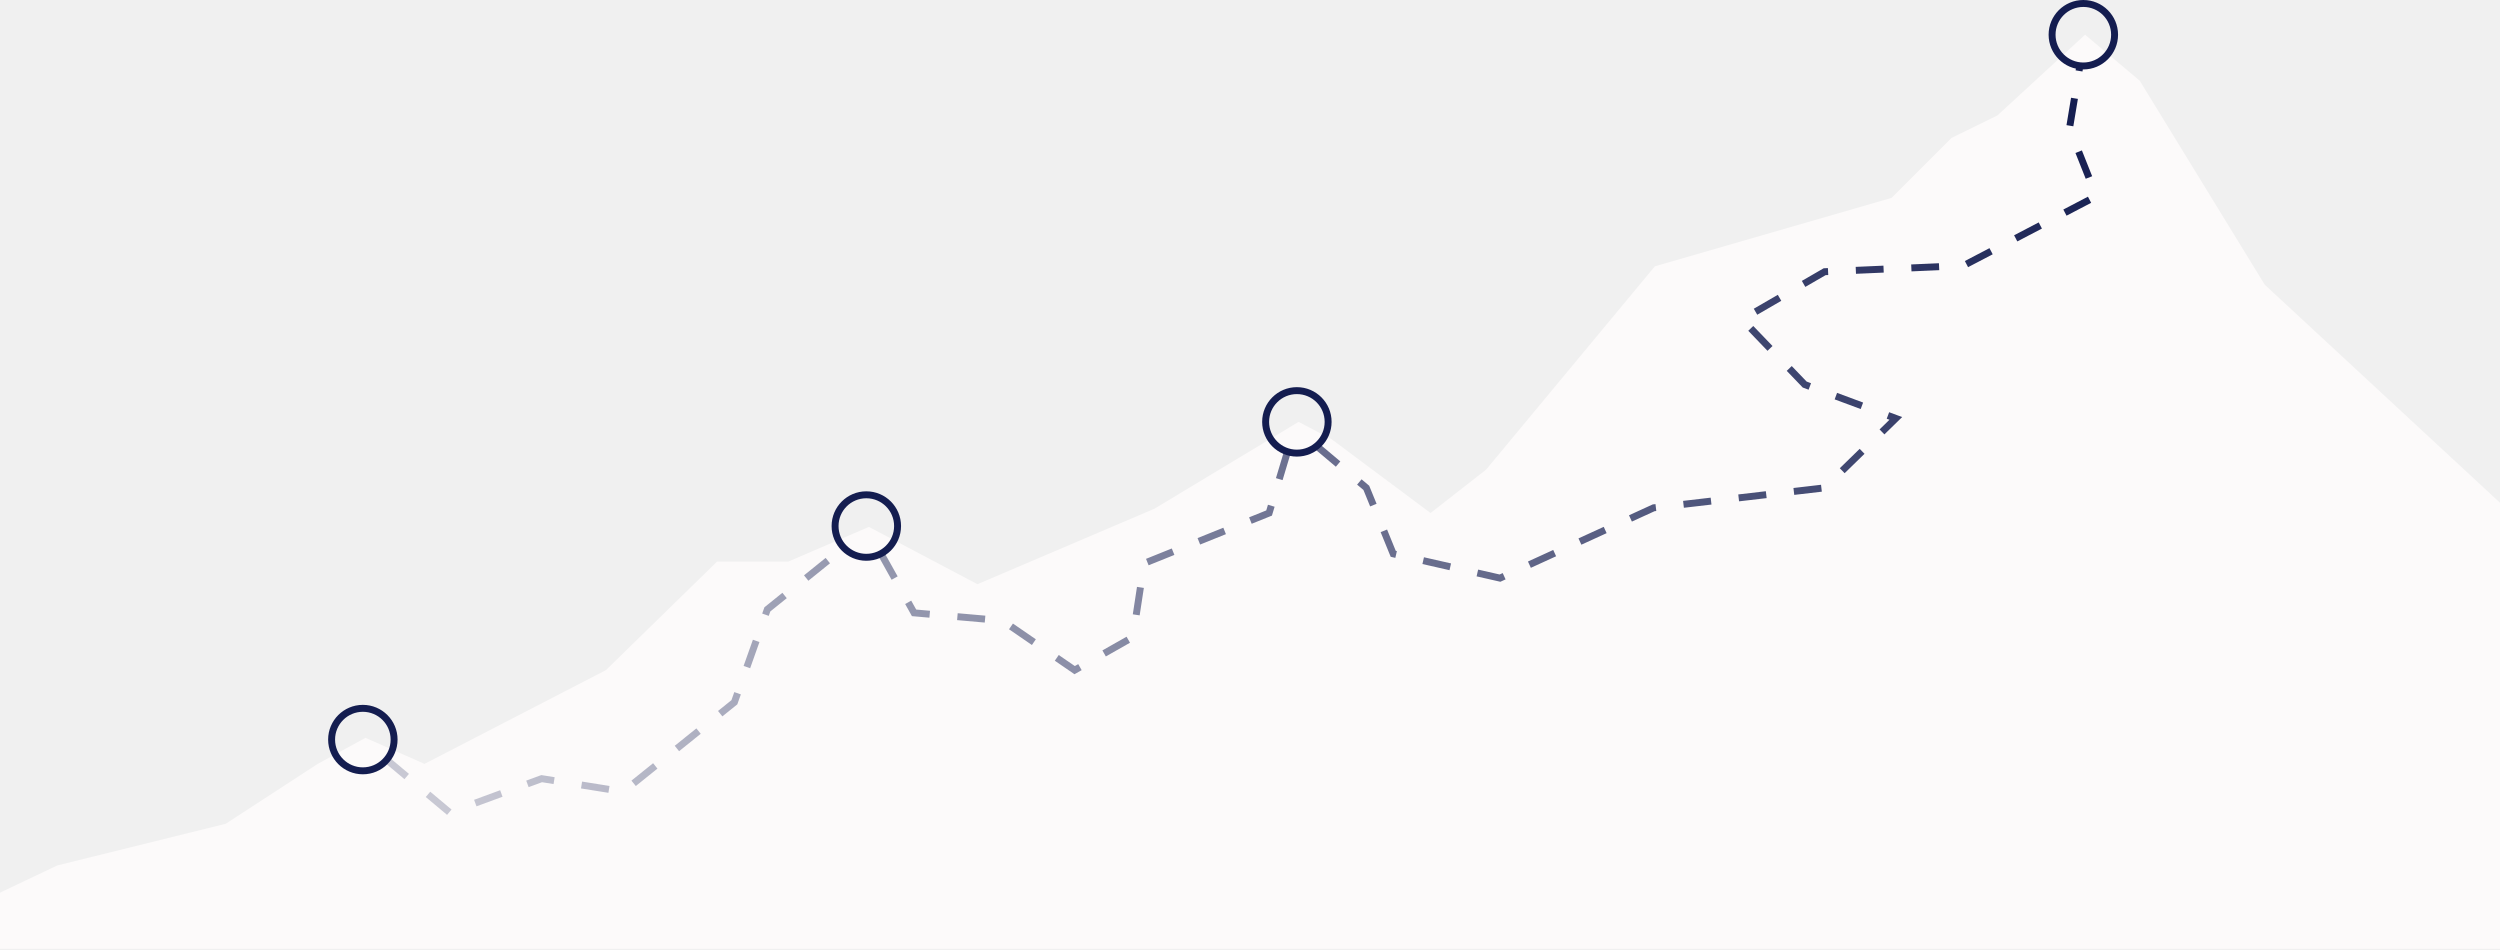
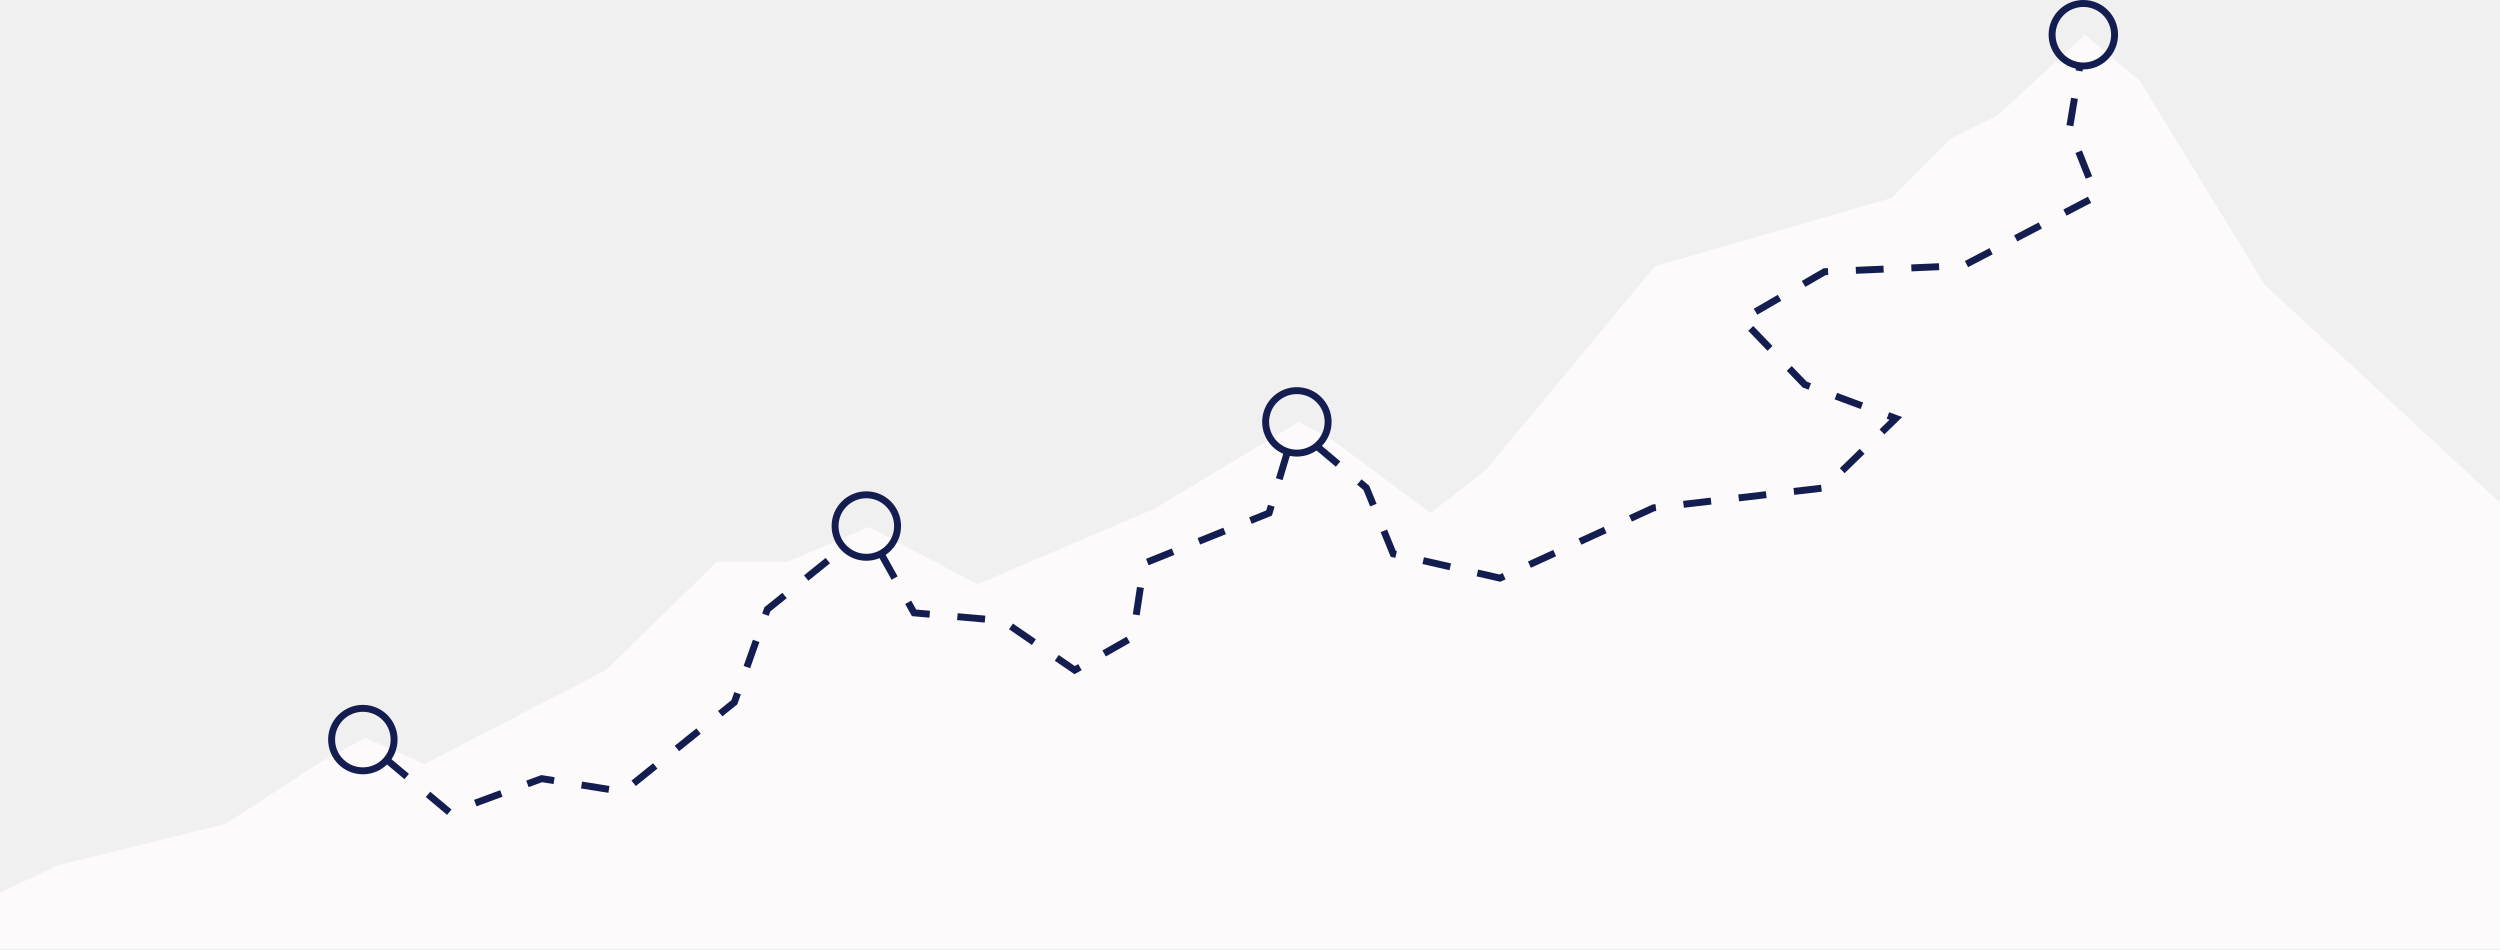
<svg xmlns="http://www.w3.org/2000/svg" width="1440" height="547" viewBox="0 0 1440 547" fill="none">
  <path d="M1304.5 164L1455 303.5L1485.5 546.499H-68.001L33 498.5L130 474.5L183 440L210.5 425L244.5 440L349 386L413 323.5H454L500.5 303.5L563 336.5L665 293L748 243L767 253L824 295.5L856 270.5L953.2 153.4L1089.5 114L1124 79.5L1150.5 66.5L1201 20L1232.5 46.5L1304.5 164Z" fill="#FCFAFA" />
  <circle cx="209" cy="426" r="18" stroke="#141D50" stroke-width="4" />
  <circle cx="499" cy="303" r="18" stroke="#141D50" stroke-width="4" />
  <circle cx="747" cy="243" r="18" stroke="#141D50" stroke-width="4" />
  <circle cx="1200" cy="20" r="18" stroke="#141D50" stroke-width="4" />
  <g clip-path="url(#clip0_2455_4589)">
    <mask id="mask0_2455_4589" style="mask-type:alpha" maskUnits="userSpaceOnUse" x="-763" y="-392" width="2957" height="1290">
-       <rect x="-763" y="-392" width="2956.5" height="1290" fill="url(#paint0_linear_2455_4589)" />
+       <rect x="-763" y="-392" width="2956.5" height="1290" fill="#141D50" />
    </mask>
    <g mask="url(#mask0_2455_4589)">
      <path d="M222 437L259 468L312 448.5L359 456L423 404.5L442 351L486 315.5M507.5 319L526.5 353L577.5 357.5L619 386L652.5 367L659 324.5L731 295.5L741.5 260.5M758.5 257L787 281L802.5 319L864 333L952.5 292.5L1051 281L1092 241L1039.5 221.5L1003.5 184L1051 156.5L1131 153L1207.5 113L1192 74L1198 38" stroke="#141D50" stroke-width="4" stroke-dasharray="16 16" />
    </g>
  </g>
  <defs>
-     <linearGradient id="paint0_linear_2455_4589" x1="-763" y1="898" x2="1456.28" y2="-1179.52" gradientUnits="userSpaceOnUse">
-       <stop stop-color="#141D50" />
-       <stop offset="0.33" stop-color="#141D50" stop-opacity="0.2" />
-       <stop offset="0.66" stop-color="#141D50" />
-       <stop offset="1" stop-color="#141D50" stop-opacity="0.2" />
-     </linearGradient>
    <clipPath id="clip0_2455_4589">
      <rect width="986" height="433" fill="white" transform="translate(222 38)" />
    </clipPath>
  </defs>
</svg>
